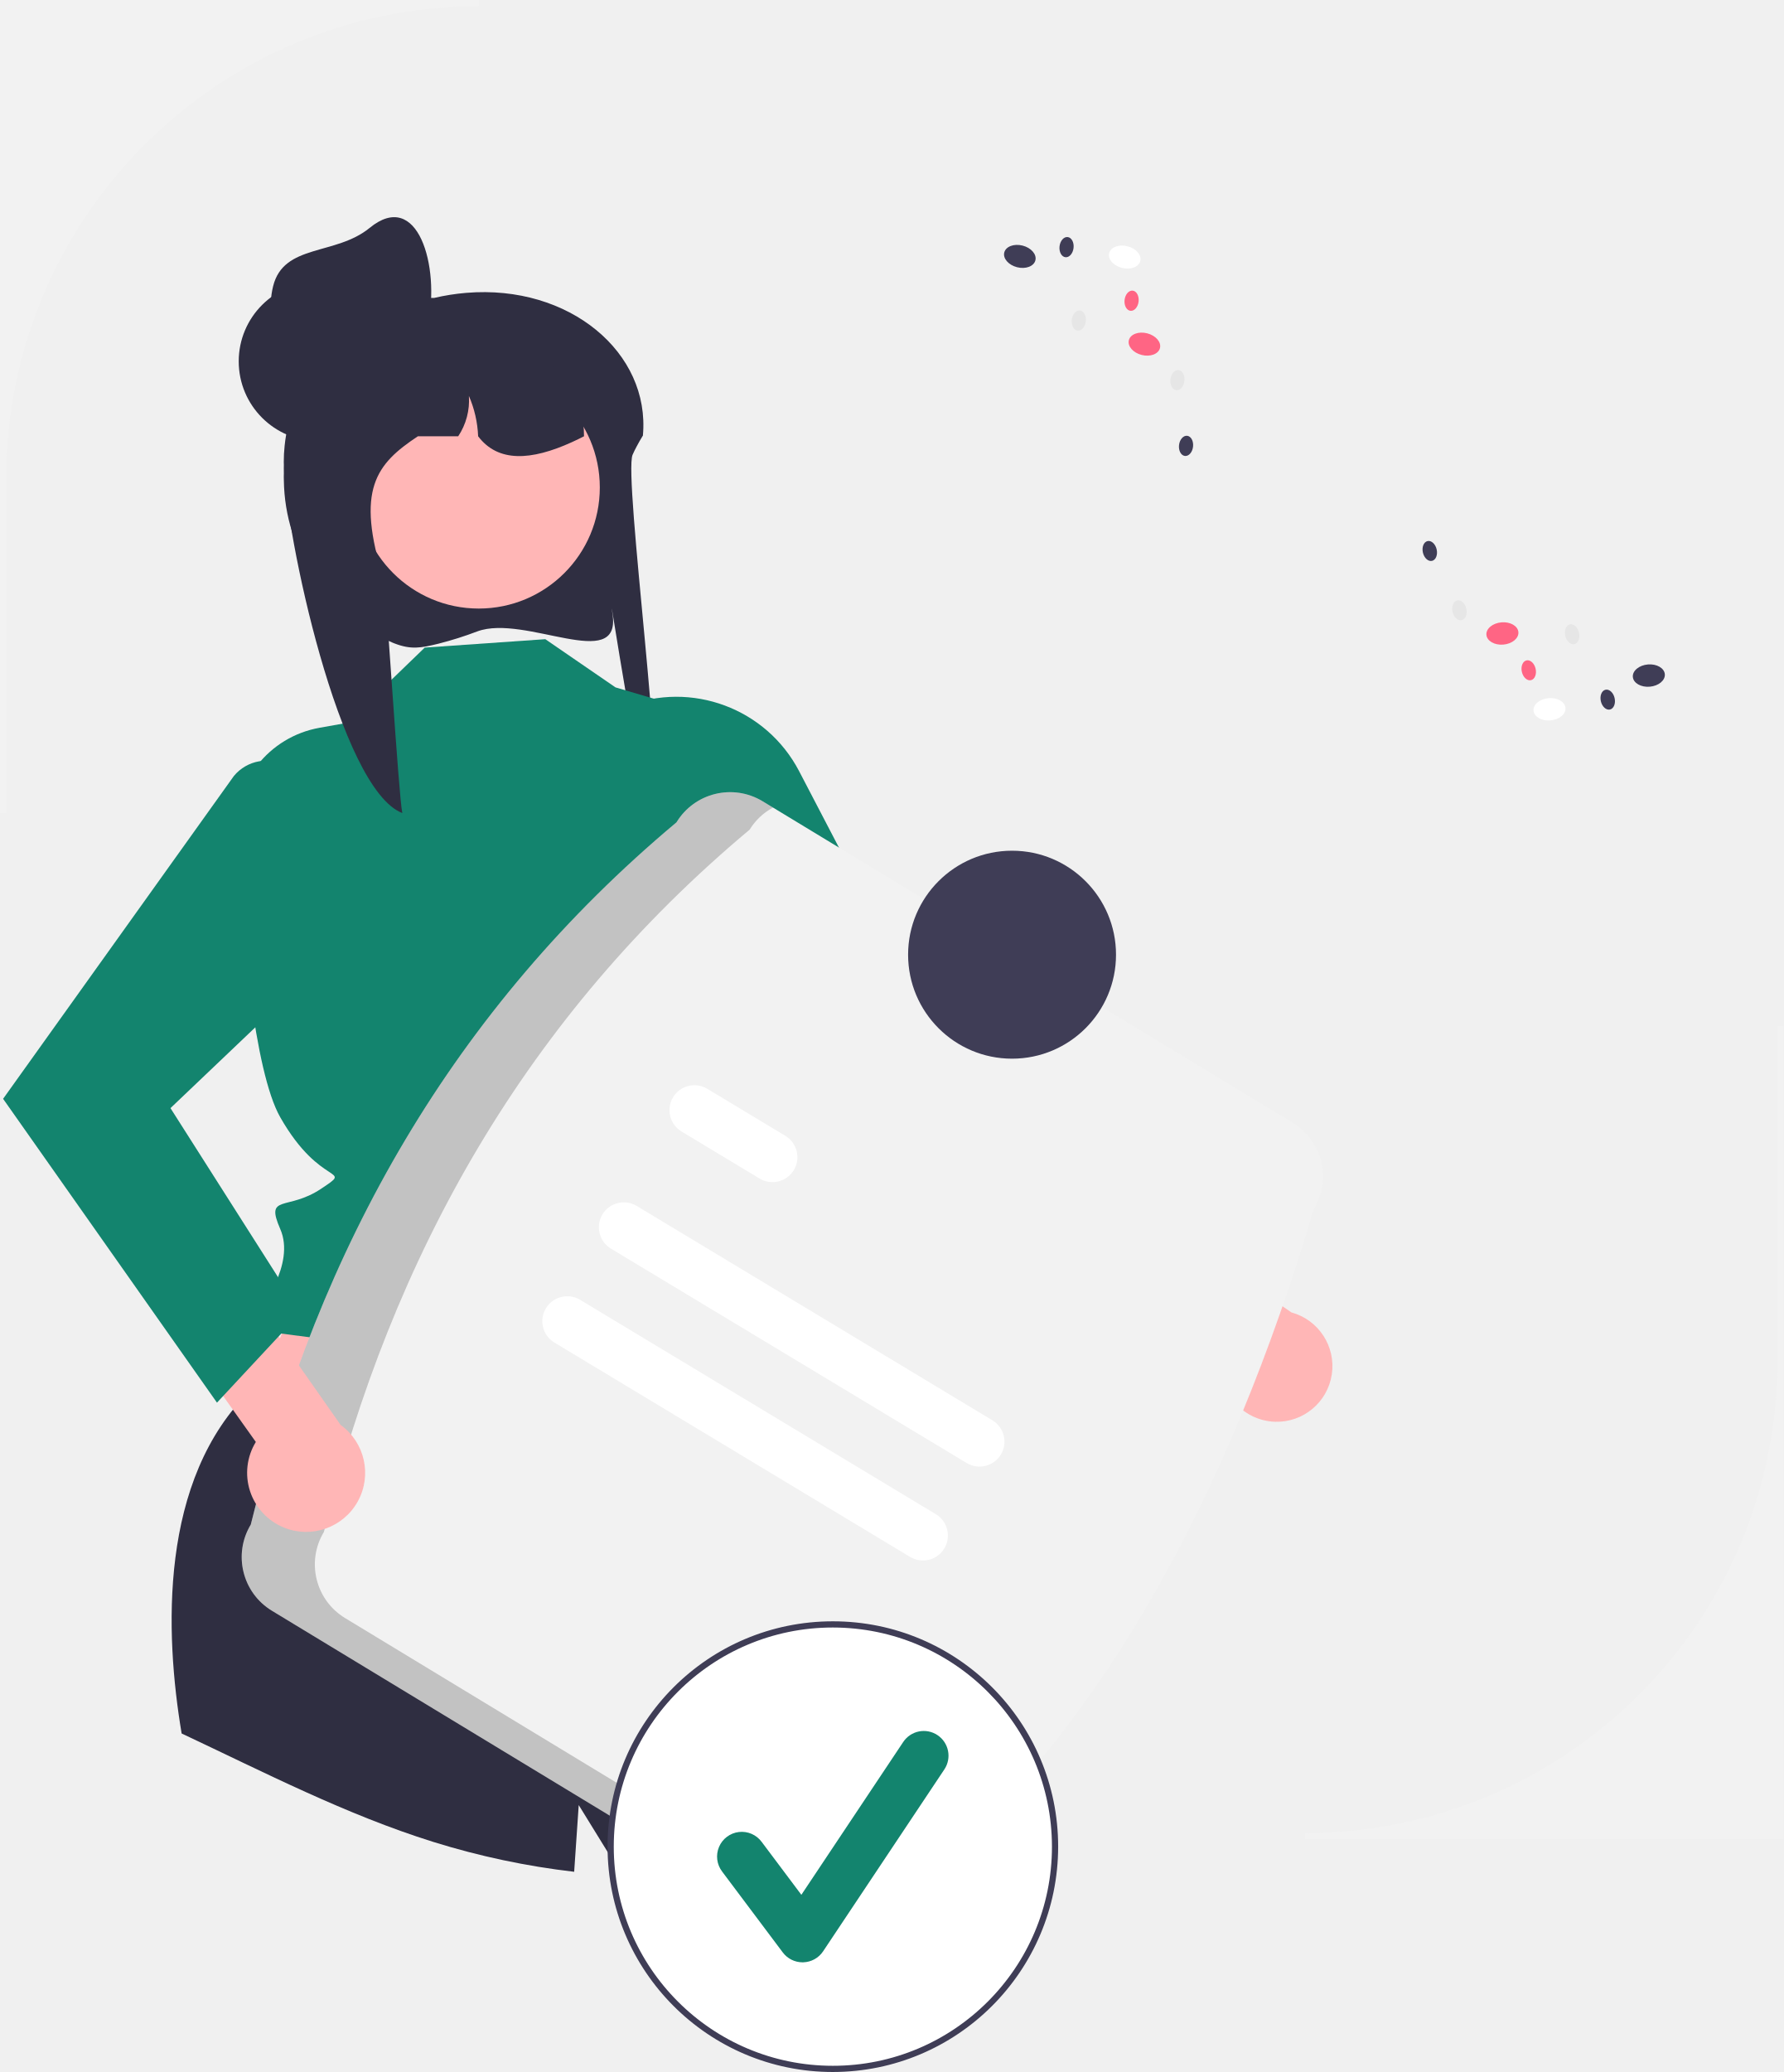
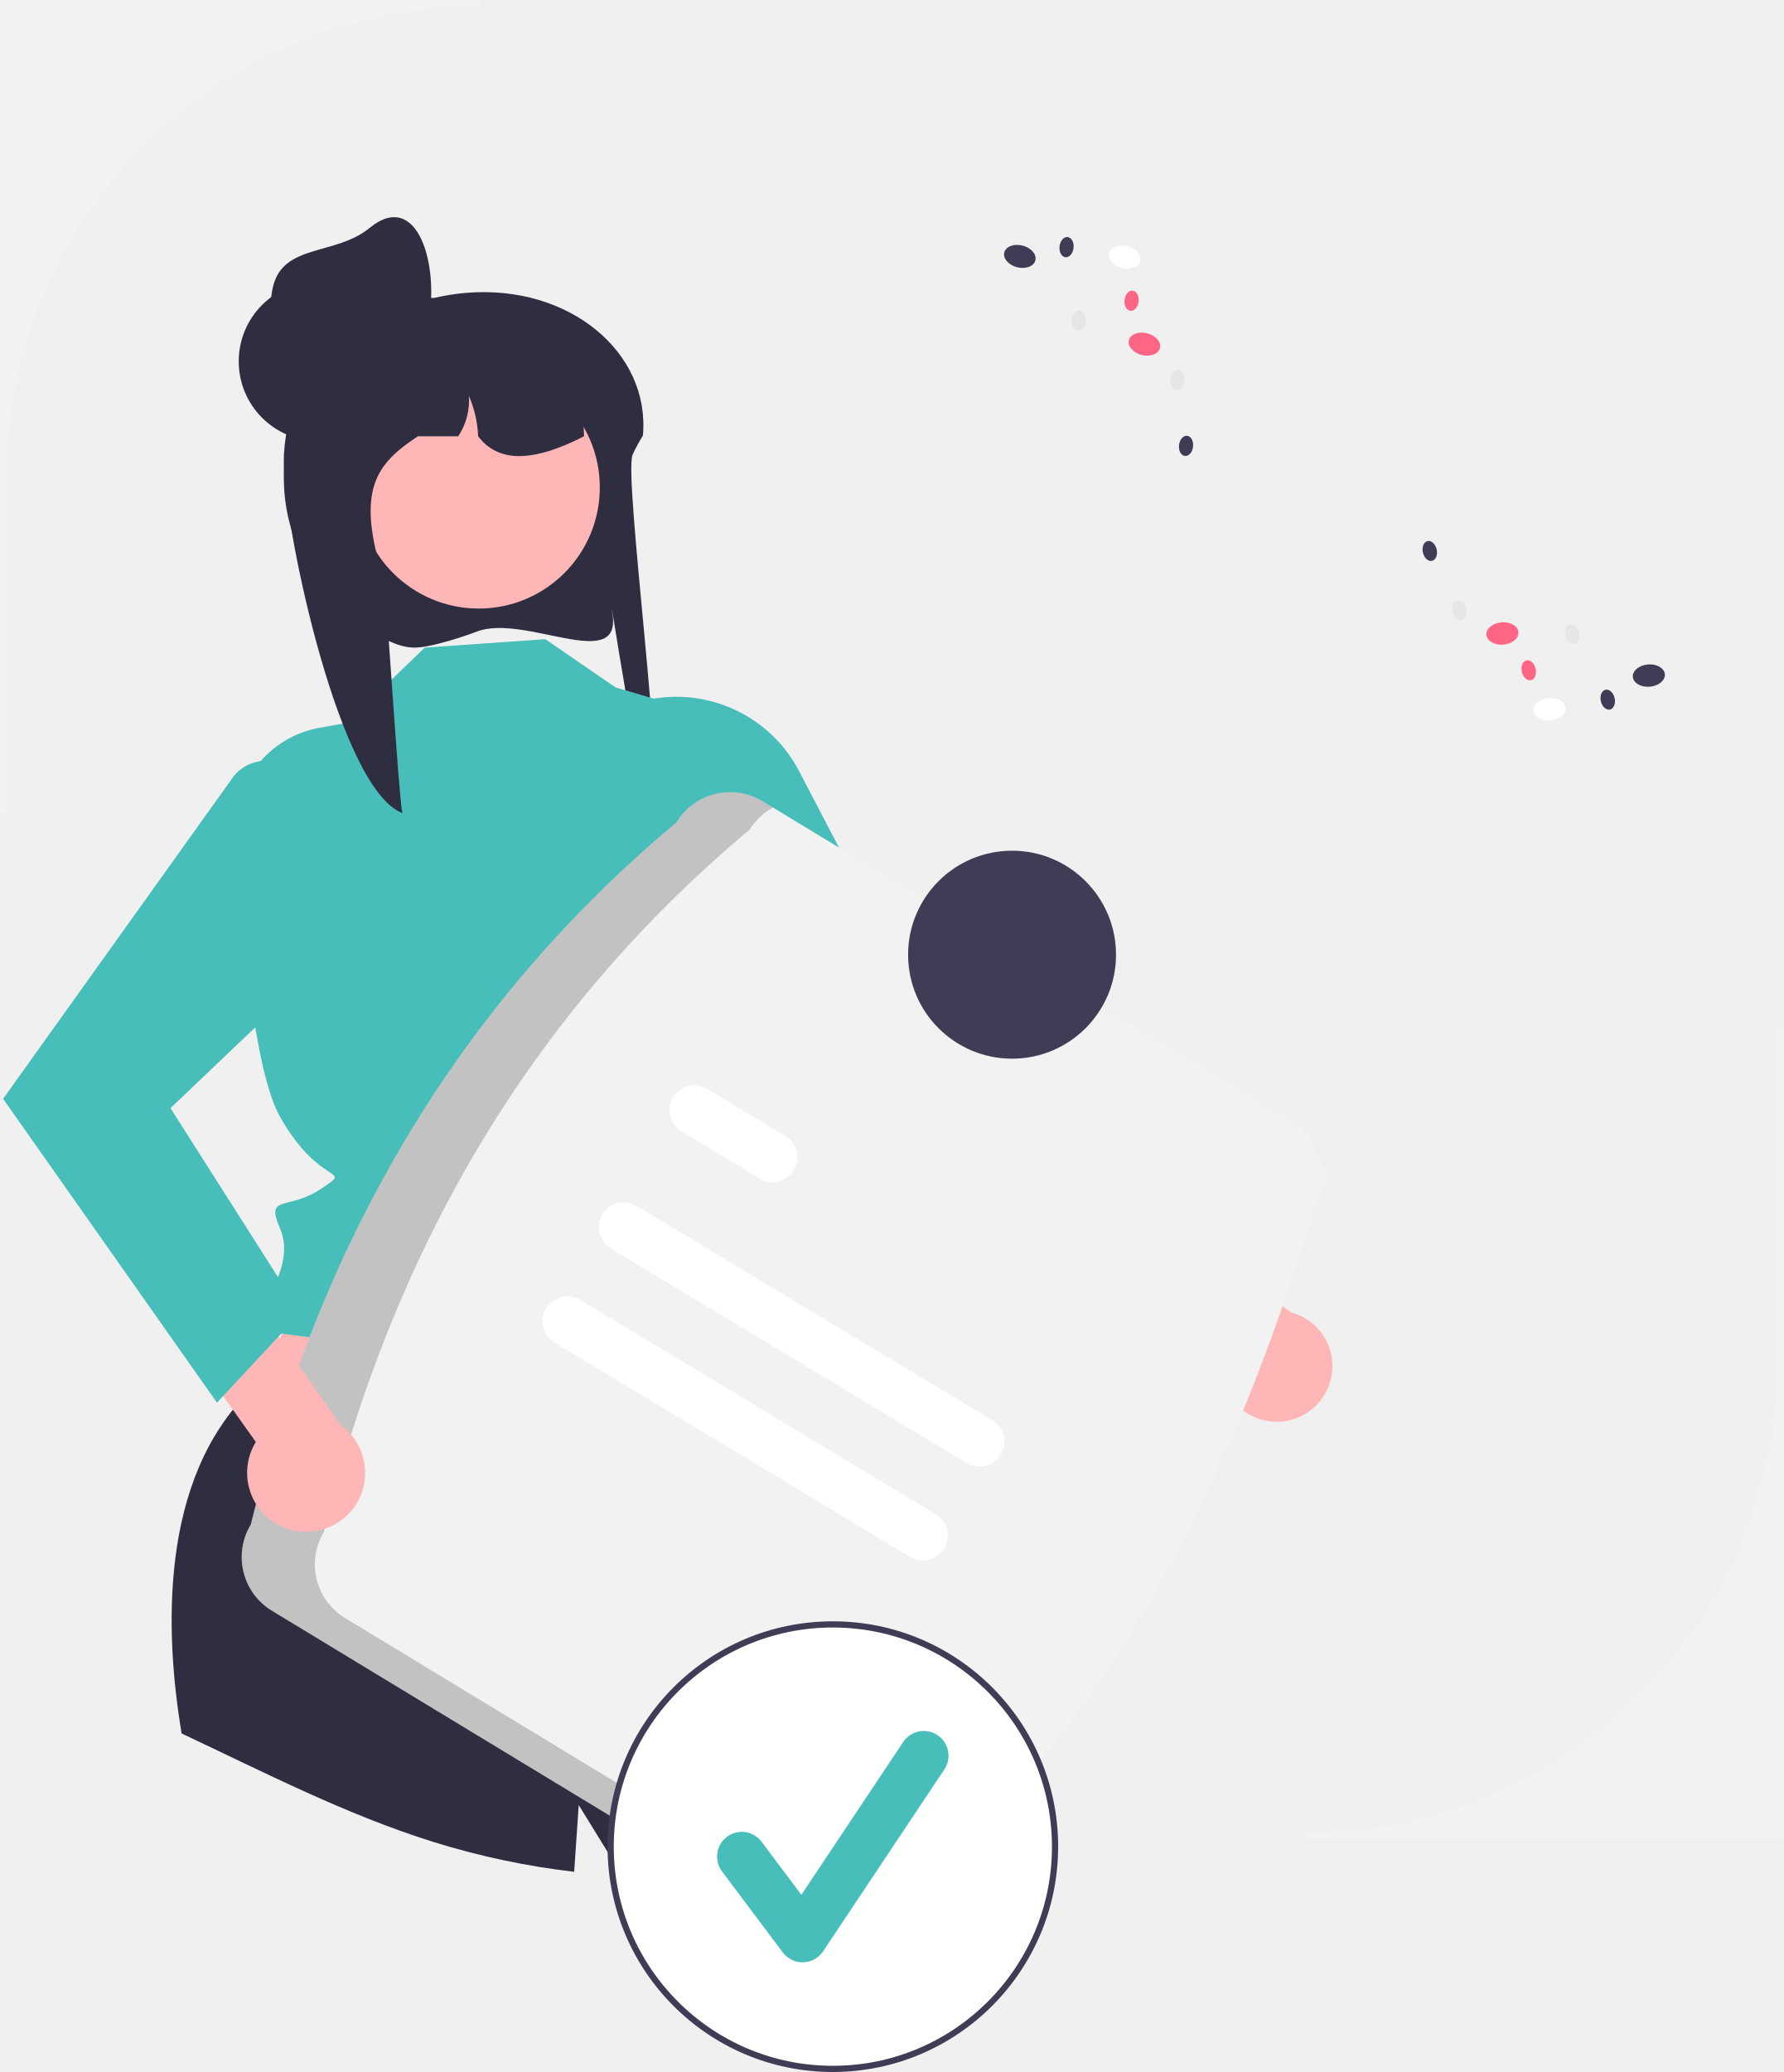
<svg xmlns="http://www.w3.org/2000/svg" data-name="Layer 1" width="575.455" height="668.319" viewBox="0 0 575.455 668.319">
  <path d="M887.728,709.088H733.272v-2h0A152.455,152.455,0,0,0,885.728,554.633V446.841h2Z" transform="translate(-312.2725 -115.8407)" fill="#f2f2f2" />
  <path d="M466.29,319.488a114.228,114.228,0,0,1-12.558,3.971c-5.626,1.371-8.802,2.007-14.231-.101-.191-.074-.373-.147-.544-.219a57.679,57.679,0,0,1-35.105-52.299c-.027-.384-.027-.787-.027-1.18a56.192,56.192,0,0,1,.271-5.675,57.37,57.37,0,0,1,1.23-7.633l-.054-.01c-4.396-4.495-6.087-10.653-5.527-16.84A27.832,27.832,0,0,1,412.318,218.689a44.032,44.032,0,0,1,18.281-6.453,46.326,46.326,0,0,1,5.255-.305h16.499a71.282,71.282,0,0,1,10.357-1.633h.027c33.205-2.754,59.391,19.259,56.949,46.043-.018.03-.045.059-.063.089-.706,1.151-1.33,2.243-1.881,3.285-.534.974-.986,1.908-1.375,2.793-3.03,6.846,11.37,113.061,6.205,114.674-2.94.915-14.789-78.123-12.663-63.093C512.585,332.946,481.587,313.833,466.29,319.488Z" transform="translate(-312.2725 -115.8407)" fill="#2f2e41" />
  <polygon points="204.039 395.654 250.068 493.714 73.005 475.781 109.966 381.645 204.039 395.654" fill="#ffb6b6" />
  <path d="M608.711,708.101a257.909,257.909,0,0,1-95.64,12.81l-14.09-22.85s-.59,8.51-1.47,21.52a248.821,248.821,0,0,1-45.47-9.64c-28.11-8.79-54.46-22.41-81.17-34.97-5.41-32.25-7.44-81.98,22.47-110.93l160.99,29.5s25.83,19.32,18.92,26.24c-6.91,6.91-7.98,5.84-3.44,10.38,4.54,4.54,14.35,10.61,14.45,14.58C584.301,646.291,595.311,674.401,608.711,708.101Z" transform="translate(-312.2725 -115.8407)" fill="#2f2e41" />
-   <path d="M488.199,322.007l-38.895,2.714L424.165,349.013l-8.804,1.571A32.825,32.825,0,0,0,388.355,384.83c1.811,30.683,5.866,76.528,14.341,91.402,13.141,23.063,23.996,15.827,13.141,23.063s-18.142,1.55-13.141,12.986-6.758,26.105-6.758,26.105l-4.681,4.681,4.965,2.035L554.417,565.686s-13.679-61.502-5.124-76.61,29.296-60.777,10.785-78.646l-18.1-63.694-31.134-9.182Z" transform="translate(-312.2725 -115.8407)" fill="#13846e" />
+   <path d="M488.199,322.007l-38.895,2.714L424.165,349.013l-8.804,1.571A32.825,32.825,0,0,0,388.355,384.83c1.811,30.683,5.866,76.528,14.341,91.402,13.141,23.063,23.996,15.827,13.141,23.063s-18.142,1.55-13.141,12.986-6.758,26.105-6.758,26.105l-4.681,4.681,4.965,2.035L554.417,565.686s-13.679-61.502-5.124-76.61,29.296-60.777,10.785-78.646l-18.1-63.694-31.134-9.182Z" transform="translate(-312.2725 -115.8407)" fill="#47beb9" />
  <path d="M723.647,574.429A17.981,17.981,0,0,1,706.566,553.024L632.36,502.768l8.854-23.943L728.914,539.159a17.956,17.956,0,0,1-5.267,35.27Z" transform="translate(-312.2725 -115.8407)" fill="#ffb6b6" />
-   <path d="M514.05,343.728l-10.783,4.27,57.522,112.344,119.079,81.168,17.165-29.011-90.644-78.294-36.29-69.598A44.665,44.665,0,0,0,514.05,343.728Z" transform="translate(-312.2725 -115.8407)" fill="#13846e" />
+   <path d="M514.05,343.728l-10.783,4.27,57.522,112.344,119.079,81.168,17.165-29.011-90.644-78.294-36.29-69.598A44.665,44.665,0,0,0,514.05,343.728Z" transform="translate(-312.2725 -115.8407)" fill="#47beb9" />
  <circle cx="154.455" cy="157.231" r="39.056" fill="#ffb6b6" />
  <path d="M500.69,256.556c-.651.344-1.293.66-1.945.977-.678.326-1.357.651-2.044.959-13.07,5.925-23.717,6.585-30.175-1.936a36.169,36.169,0,0,0-2.976-13.007,20.903,20.903,0,0,1-3.446,13.007H447.097c-13.396,8.891-20.27,17.059-10.972,46.248.606,1.918,4.758,70.047,5.943,75.284-20.279-7.779-37.773-90.371-38.216-112.134-.027-.353-.027-.724-.027-1.085a47.554,47.554,0,0,1,.271-5.219,48.861,48.861,0,0,1,1.23-7.019l-.054-.009a18.331,18.331,0,0,1-5.527-15.486,44.664,44.664,0,0,1,12.41-11.126,79.196,79.196,0,0,1,13.586-5.102c.118-.027.217-.054.335-.081,1.429-.389,2.894-.742,4.36-1.049a81.869,81.869,0,0,1,9.145-1.384c.226-.009.443-.027.642-.027a6.853,6.853,0,0,1,3.491.959c.009,0,.009.009.027.009a6.89,6.89,0,0,1,3.356,5.861h14.491c.534,0,1.067.018,1.601.045,20.18.805,36.398,9.434,37.438,29.271C500.672,255.199,500.69,255.868,500.69,256.556Z" transform="translate(-312.2725 -115.8407)" fill="#2f2e41" />
  <circle cx="102.747" cy="116.555" r="25.73" fill="#2f2e41" />
  <path d="M450.344,220.495c-2.923,13.906-17.345,22.224-31.142,18.821a25.73,25.73,0,0,1-18.821-31.142c3.402-13.797,20.147-9.82,31.142-18.821C447.077,176.618,454.287,201.741,450.344,220.495Z" transform="translate(-312.2725 -115.8407)" fill="#2f2e41" />
  <path d="M393.176,607.597c21.929-89.427,65.38-166.292,137.341-226.514a20.246,20.246,0,0,1,27.777-6.808L729.362,477.998a20.246,20.246,0,0,1,6.807,27.777c-27.466,91.762-68.605,171.388-137.341,226.514a20.245,20.245,0,0,1-27.777,6.808L399.984,635.374A20.246,20.246,0,0,1,393.176,607.597Z" transform="translate(-312.2725 -115.8407)" fill="#f2f2f2" />
  <path d="M423.582,637.735a20.245,20.245,0,0,1-6.808-27.777c21.929-89.428,65.38-166.292,137.341-226.514a19.984,19.984,0,0,1,7.546-7.128l-3.366-2.041a20.246,20.246,0,0,0-27.777,6.807C458.556,441.305,415.105,518.169,393.176,607.597a20.245,20.245,0,0,0,6.808,27.777L571.052,739.097a20.156,20.156,0,0,0,20.232.32Z" transform="translate(-312.2725 -115.8407)" opacity="0.2" style="isolation:isolate" />
  <path d="M624.201,587.772l-114.829-69.189a8.044,8.044,0,0,1,8.303-13.78l114.829,69.189a8.044,8.044,0,0,1-8.303,13.779Z" transform="translate(-312.2725 -115.8407)" fill="#fff" />
  <path d="M557.401,496.021l-25.262-15.222a8.044,8.044,0,0,1,8.259-13.806l.043.026,25.262,15.222a8.044,8.044,0,0,1-8.303,13.779Z" transform="translate(-312.2725 -115.8407)" fill="#fff" />
  <path d="M605.951,618.061l-114.829-69.189a8.044,8.044,0,0,1,8.286-13.79l.016.01,114.829,69.189a8.044,8.044,0,0,1-8.303,13.779Z" transform="translate(-312.2725 -115.8407)" fill="#fff" />
  <circle cx="326.511" cy="307.935" r="33.539" fill="#3f3d56" />
  <circle cx="268.698" cy="595.633" r="71.685" fill="#fff" />
  <path d="M580.971,784.159a72.685,72.685,0,1,1,72.685-72.686A72.768,72.768,0,0,1,580.971,784.159Zm0-143.37a70.685,70.685,0,1,0,70.685,70.685A70.765,70.765,0,0,0,580.971,640.789Z" transform="translate(-312.2725 -115.8407)" fill="#3f3d56" />
-   <path d="M571.191,748.783a7.972,7.972,0,0,1-6.379-3.19L545.256,719.516a7.974,7.974,0,1,1,12.758-9.568l12.795,17.058,32.862-49.292a7.974,7.974,0,1,1,13.27,8.847L577.827,745.232a7.977,7.977,0,0,1-6.414,3.548C571.339,748.781,571.265,748.783,571.191,748.783Z" transform="translate(-312.2725 -115.8407)" fill="#13846e" />
+   <path d="M571.191,748.783a7.972,7.972,0,0,1-6.379-3.19L545.256,719.516a7.974,7.974,0,1,1,12.758-9.568l12.795,17.058,32.862-49.292a7.974,7.974,0,1,1,13.27,8.847L577.827,745.232a7.977,7.977,0,0,1-6.414,3.548C571.339,748.781,571.265,748.783,571.191,748.783Z" transform="translate(-312.2725 -115.8407)" fill="#47beb9" />
  <ellipse cx="812.172" cy="344.619" rx="5.177" ry="3.601" transform="translate(-338.6792 -45.39552) rotate(-4.88719)" fill="#fff" />
  <ellipse cx="844.222" cy="333.746" rx="5.177" ry="3.601" transform="translate(-337.6364 -42.70455) rotate(-4.88719)" fill="#3f3d56" />
  <ellipse cx="796.979" cy="320.166" rx="5.177" ry="3.601" transform="translate(-336.6512 -46.77873) rotate(-4.88719)" fill="#ff6584" />
  <ellipse cx="783.121" cy="312.684" rx="2.276" ry="3.272" transform="translate(-361.93 64.44338) rotate(-12.7322)" fill="#e6e6e6" />
  <ellipse cx="773.549" cy="293.556" rx="2.276" ry="3.272" transform="translate(-357.9496 61.86343) rotate(-12.7322)" fill="#3f3d56" />
  <ellipse cx="819.473" cy="320.419" rx="2.276" ry="3.272" transform="translate(-362.7407 72.64536) rotate(-12.7322)" fill="#e6e6e6" />
  <ellipse cx="805.474" cy="332.04" rx="2.276" ry="3.272" transform="translate(-365.6462 69.84586) rotate(-12.7322)" fill="#ff6584" />
  <ellipse cx="830.959" cy="341.505" rx="2.276" ry="3.272" transform="translate(-367.1057 75.69535) rotate(-12.7322)" fill="#3f3d56" />
  <ellipse cx="675.135" cy="198.762" rx="3.601" ry="5.177" transform="translate(4.33932 688.5405) rotate(-75.77932)" fill="#fff" />
  <ellipse cx="641.291" cy="198.544" rx="3.601" ry="5.177" transform="translate(-20.9789 655.5694) rotate(-75.77932)" fill="#3f3d56" />
  <ellipse cx="681.486" cy="226.84" rx="3.601" ry="5.177" transform="translate(-18.0879 715.8777) rotate(-75.77932)" fill="#ff6584" />
  <ellipse cx="692.131" cy="238.447" rx="3.272" ry="2.276" transform="translate(66.02744 783.9782) rotate(-83.62433)" fill="#e6e6e6" />
  <ellipse cx="694.914" cy="259.655" rx="3.272" ry="2.276" transform="translate(47.42466 805.5966) rotate(-83.62433)" fill="#3f3d56" />
  <ellipse cx="660.314" cy="219.239" rx="3.272" ry="2.276" transform="translate(56.83259 735.2825) rotate(-83.62433)" fill="#e6e6e6" />
  <ellipse cx="677.346" cy="212.841" rx="3.272" ry="2.276" transform="translate(78.33185 746.5209) rotate(-83.62433)" fill="#ff6584" />
  <ellipse cx="656.363" cy="195.554" rx="3.272" ry="2.276" transform="translate(76.85916 710.3015) rotate(-83.62433)" fill="#3f3d56" />
  <path d="M314.272,378.088h-2V115.841H466.728v2h-0A152.455,152.455,0,0,0,314.272,270.296Z" transform="translate(-312.2725 -115.8407)" fill="#f2f2f2" />
  <path d="M403.842,608.544a19.072,19.072,0,0,1-9.035-27.606l-55.105-77.461L357.38,482.968l64.777,92.48a19.046,19.046,0,0,1-18.314,33.096Z" transform="translate(-312.2725 -115.8407)" fill="#ffb6b6" />
-   <path d="M405.109,363.073h0a13.6,13.6,0,0,0-17.382,3.06L313.272,470.262l69,98,27-29-42-66,55.818-53.145A44.665,44.665,0,0,0,405.109,363.073Z" transform="translate(-312.2725 -115.8407)" fill="#13846e" />
+   <path d="M405.109,363.073h0a13.6,13.6,0,0,0-17.382,3.06L313.272,470.262l69,98,27-29-42-66,55.818-53.145A44.665,44.665,0,0,0,405.109,363.073Z" transform="translate(-312.2725 -115.8407)" fill="#47beb9" />
</svg>
